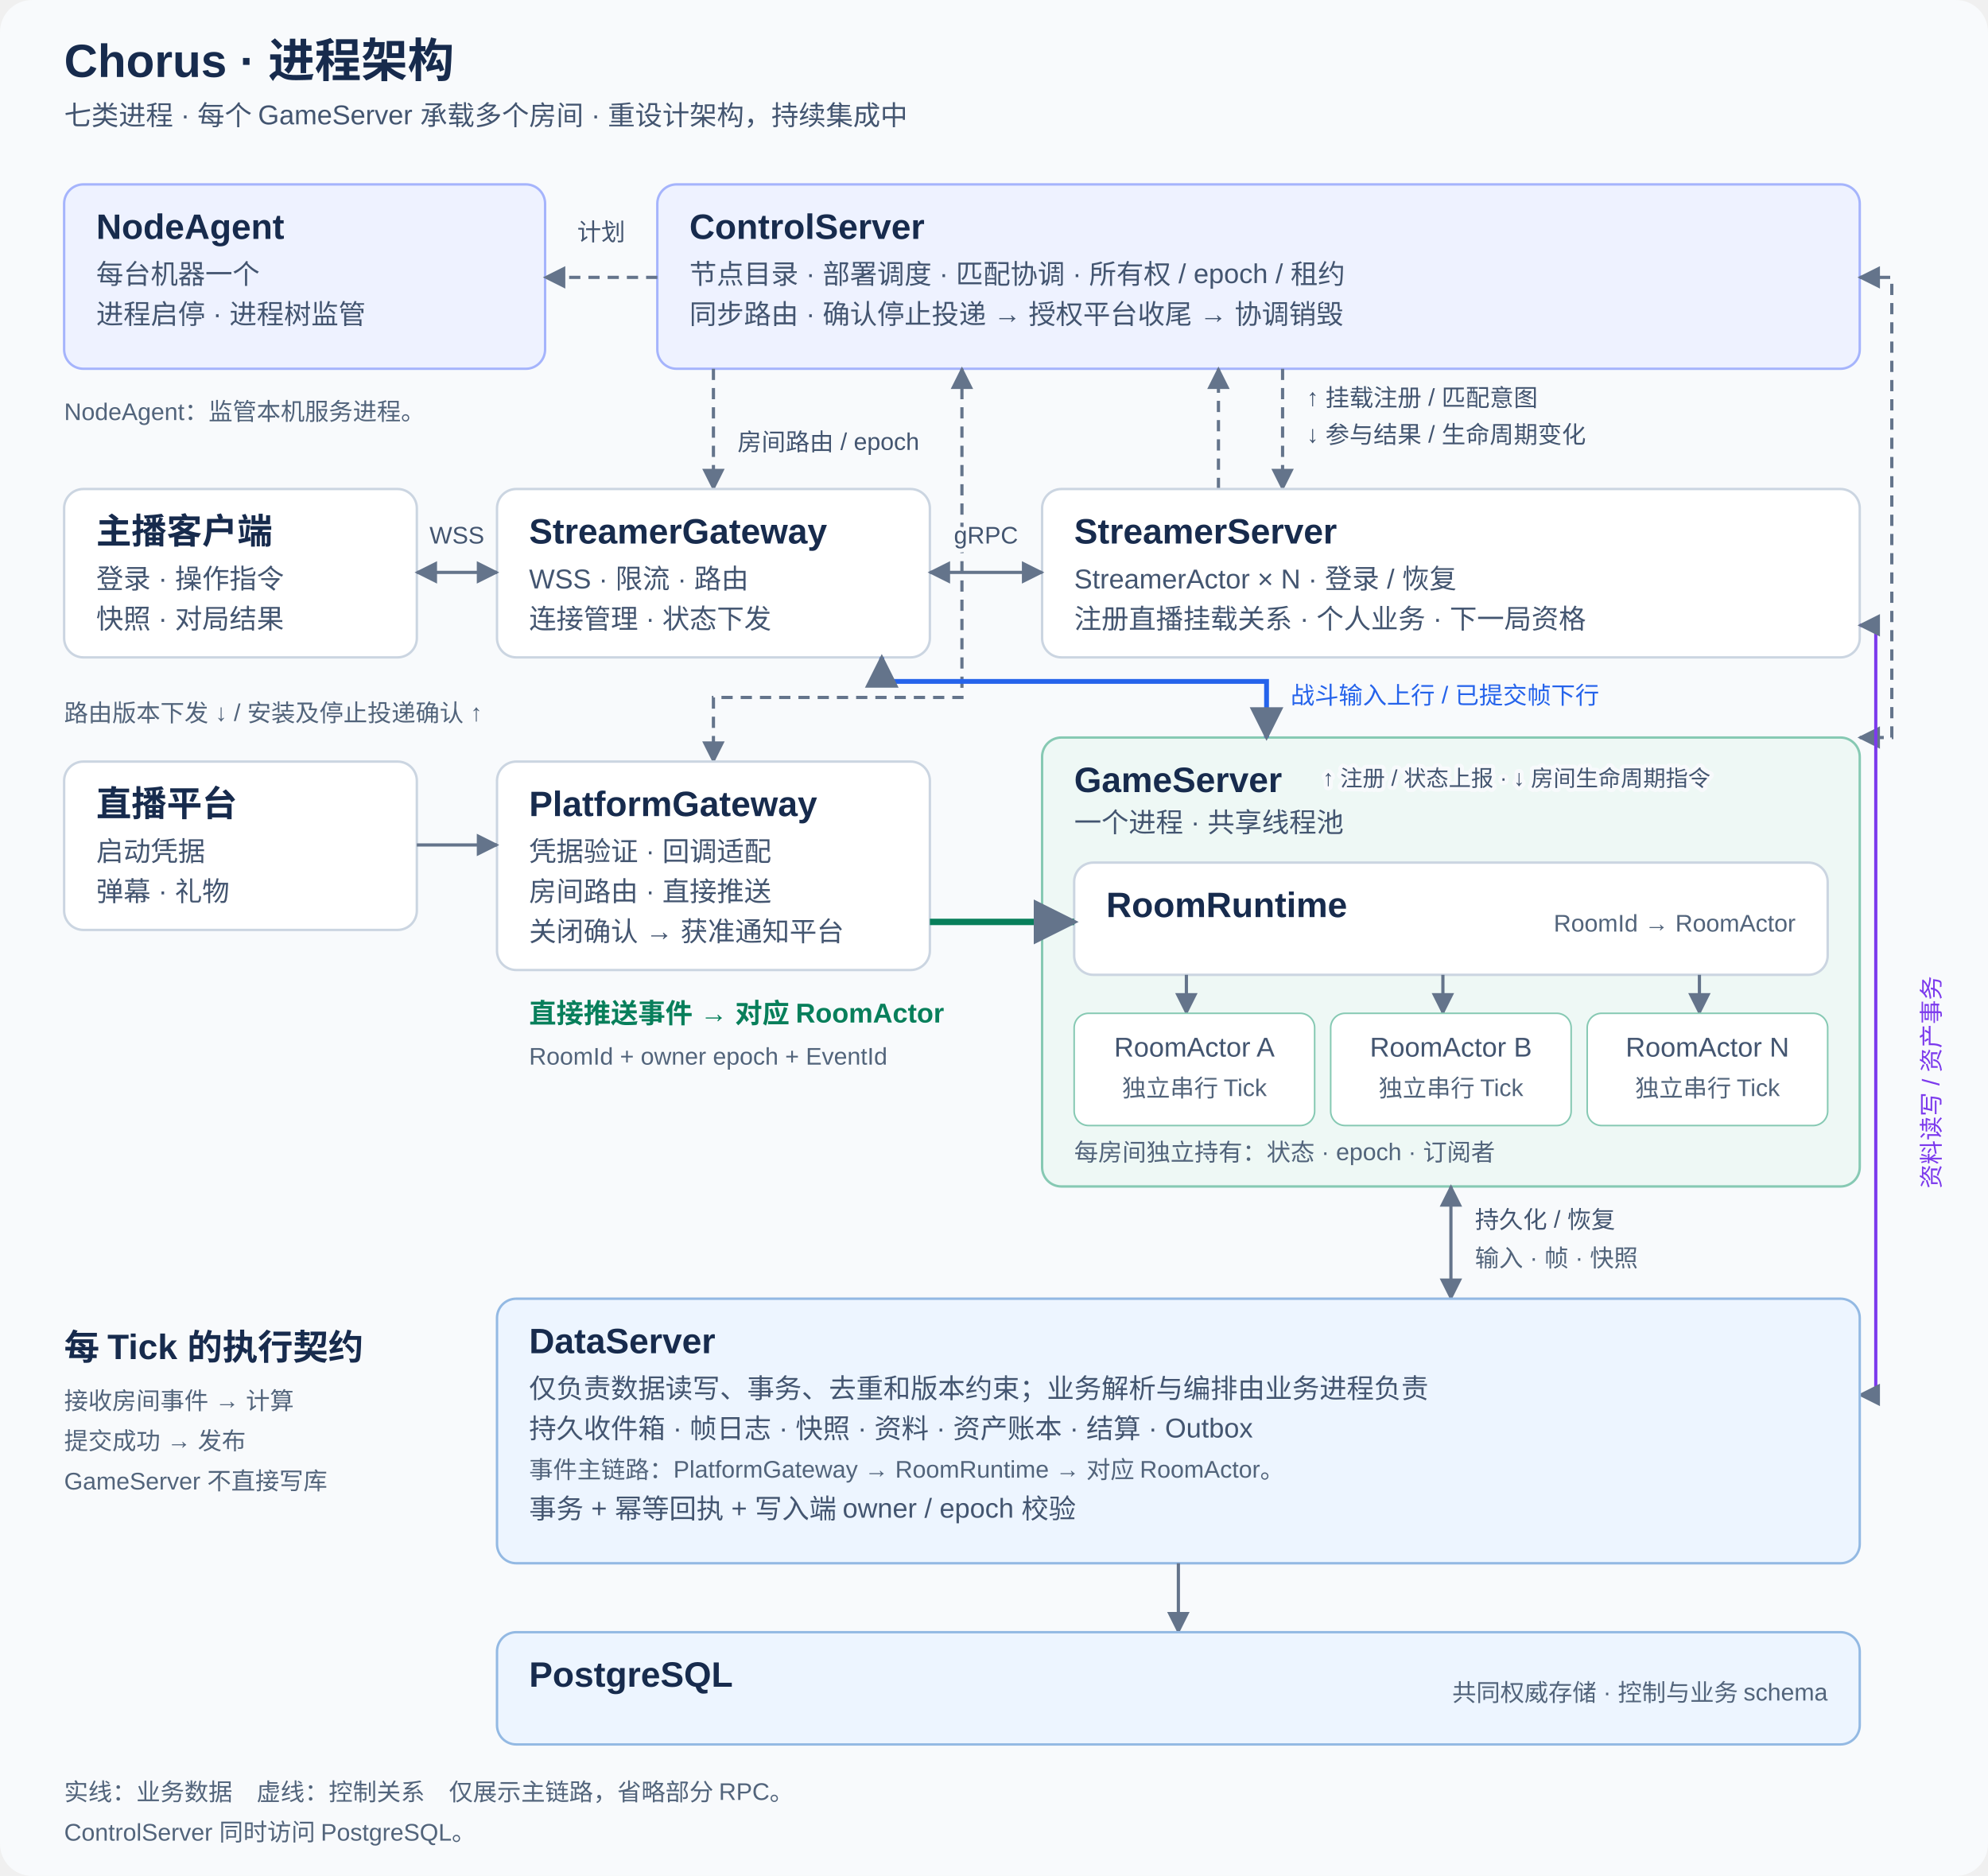
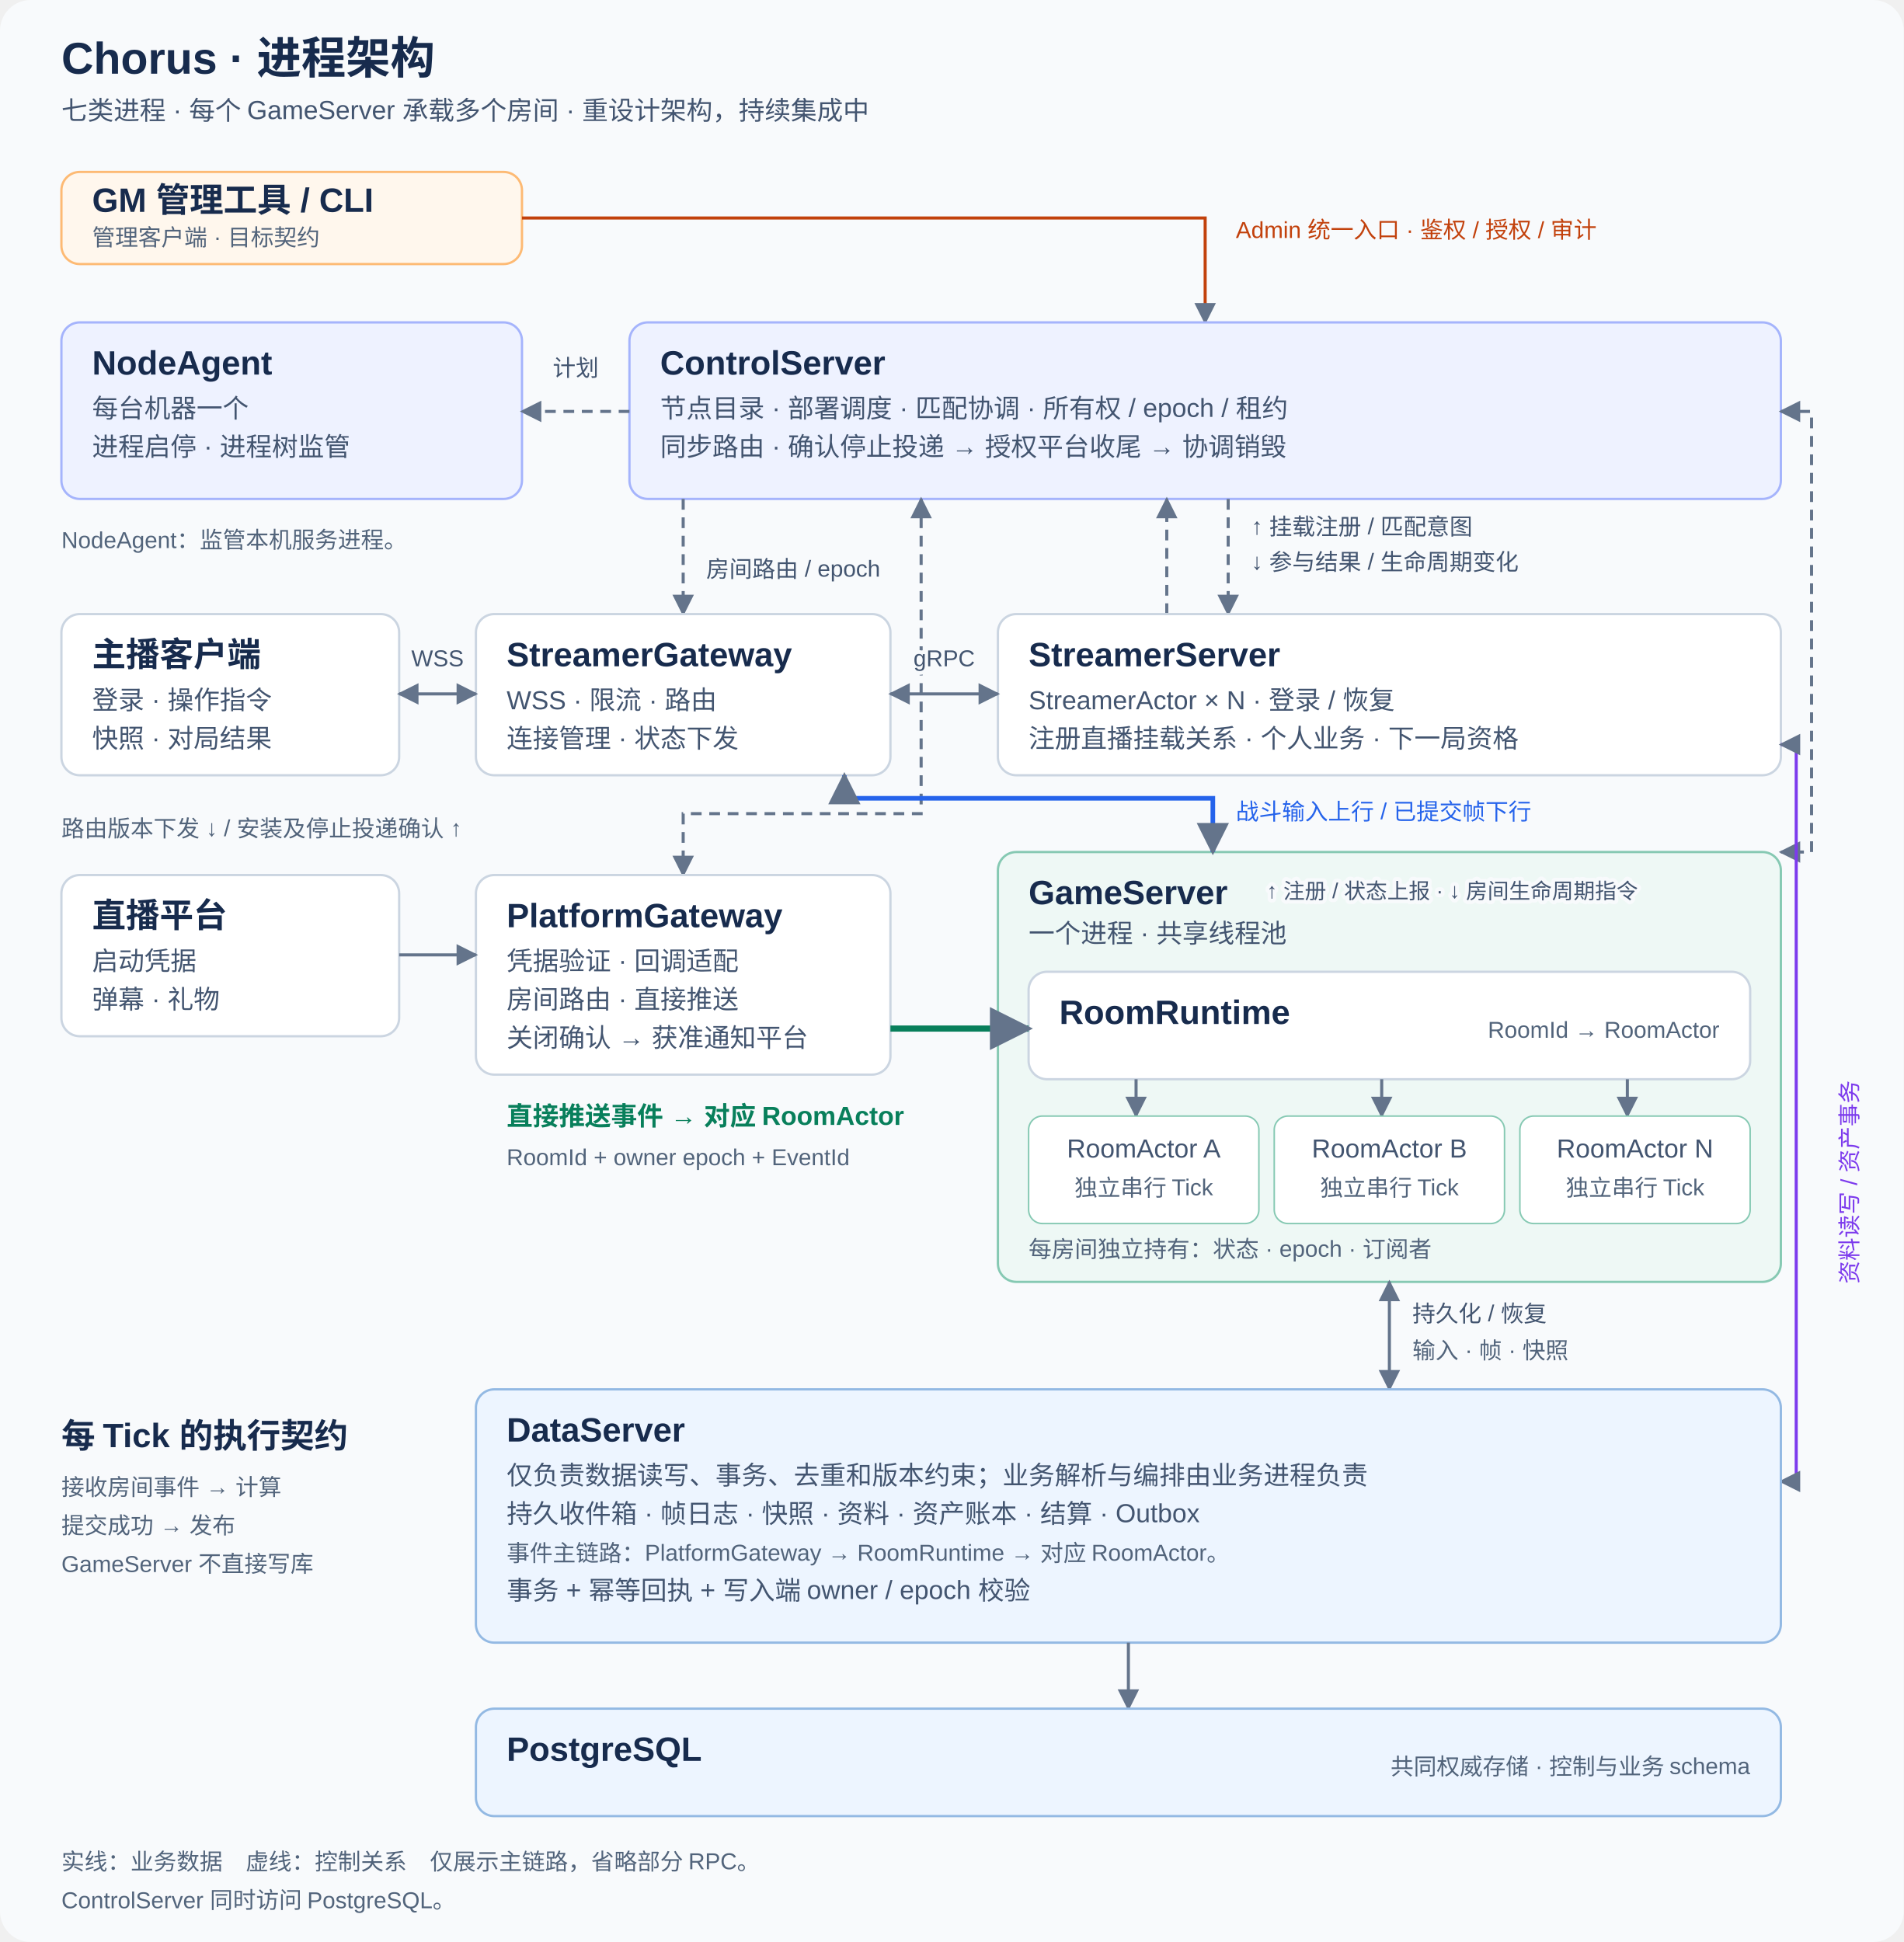
- <svg xmlns="http://www.w3.org/2000/svg" width="1240" height="1170" viewBox="0 0 1240 1170" role="img" aria-labelledby="title desc" xml:lang="zh-CN">
+ <svg xmlns="http://www.w3.org/2000/svg" width="1240" height="1265" viewBox="0 0 1240 1265" role="img" aria-labelledby="title desc" xml:lang="zh-CN">
  <defs>
    <marker id="arrow" viewBox="0 0 10 10" refX="9" refY="5" markerWidth="7" markerHeight="7" orient="auto-start-reverse">
      <path d="M0 0 L10 5 L0 10Z" fill="#64748b" />
    </marker>
  </defs>
  <style>text{font-family:Arial,'Noto Sans CJK SC','Microsoft YaHei',sans-serif;fill:#172b4d}.title{font-size:29px;font-weight:700}.name{font-size:22px;font-weight:700}.body{font-size:17px;fill:#435570}.small{font-size:15px;fill:#52647b}.label{font-size:15px;fill:#435570;paint-order:stroke;stroke:#f8fafc;stroke-width:5px;stroke-linejoin:round}.edge{fill:none;stroke:#64748b;stroke-width:2;marker-end:url(#arrow)}.control{stroke-dasharray:7 5}.box{stroke-width:1.5}</style>
-   <rect width="1240" height="1170" rx="20" fill="#f8fafc" />
+   <rect width="1240" height="1265" rx="20" fill="#f8fafc" />
  <text x="40" y="48" class="title" text-anchor="start">Chorus · 进程架构</text>
  <text x="40" y="78" class="body" text-anchor="start">七类进程 · 每个 GameServer 承载多个房间 · 重设计架构，持续集成中</text>
-   <rect x="40" y="115" width="300" height="115" rx="12" fill="#eef2ff" stroke="#a5b4fc" class="box" />
-   <text x="60" y="149" class="name" text-anchor="start">NodeAgent</text>
-   <text x="60" y="177" class="body" text-anchor="start">每台机器一个</text>
-   <text x="60" y="202" class="body" text-anchor="start">进程启停 · 进程树监管</text>
-   <rect x="410" y="115" width="750" height="115" rx="12" fill="#eef2ff" stroke="#a5b4fc" class="box" />
-   <text x="430" y="149" class="name" text-anchor="start">ControlServer</text>
-   <text x="430" y="177" class="body" text-anchor="start">节点目录 · 部署调度 · 匹配协调 · 所有权 / epoch / 租约</text>
-   <text x="430" y="202" class="body" text-anchor="start">同步路由 · 确认停止投递 → 授权平台收尾 → 协调销毁</text>
-   <path d="M410 173 H340" class="edge control" />
-   <text x="375" y="150" class="label" text-anchor="middle">计划</text>
-   <text x="40" y="262" class="small" text-anchor="start">NodeAgent：监管本机服务进程。</text>
-   <path d="M1160 173 H1180 V460 H1160" marker-start="url(#arrow)" class="edge control" />
-   <path d="M760 305 V230" class="edge control" />
-   <path d="M800 230 V305" class="edge control" />
-   <text x="815" y="253" class="label">↑ 挂载注册 / 匹配意图</text>
-   <text x="815" y="276" class="label">↓ 参与结果 / 生命周期变化</text>
-   <path d="M445 230 V305" class="edge control" />
-   <text x="460" y="281" class="label">房间路由 / epoch</text>
-   <path d="M600 230 V435 H445 V475" marker-start="url(#arrow)" class="edge control" />
-   <text x="40" y="450" class="small">路由版本下发 ↓ / 安装及停止投递确认 ↑</text>
-   <rect x="40" y="305" width="220" height="105" rx="12" fill="#ffffff" stroke="#cbd5e1" class="box" />
-   <text x="60" y="339" class="name" text-anchor="start">主播客户端</text>
-   <text x="60" y="367" class="body" text-anchor="start">登录 · 操作指令</text>
-   <text x="60" y="392" class="body" text-anchor="start">快照 · 对局结果</text>
-   <rect x="310" y="305" width="270" height="105" rx="12" fill="#ffffff" stroke="#cbd5e1" class="box" />
-   <text x="330" y="339" class="name" text-anchor="start">StreamerGateway</text>
-   <text x="330" y="367" class="body" text-anchor="start">WSS · 限流 · 路由</text>
-   <text x="330" y="392" class="body" text-anchor="start">连接管理 · 状态下发</text>
-   <rect x="650" y="305" width="510" height="105" rx="12" fill="#ffffff" stroke="#cbd5e1" class="box" />
-   <text x="670" y="339" class="name" text-anchor="start">StreamerServer</text>
-   <text x="670" y="367" class="body" text-anchor="start">StreamerActor × N · 登录 / 恢复</text>
-   <text x="670" y="392" class="body" text-anchor="start">注册直播挂载关系 · 个人业务 · 下一局资格</text>
-   <path d="M260 357 H310" marker-start="url(#arrow)" class="edge" />
-   <path d="M580 357 H650" marker-start="url(#arrow)" class="edge" />
-   <text x="285" y="339" class="label" text-anchor="middle">WSS</text>
-   <text x="615" y="339" class="label" text-anchor="middle">gRPC</text>
-   <rect x="40" y="475" width="220" height="105" rx="12" fill="#ffffff" stroke="#cbd5e1" class="box" />
-   <text x="60" y="509" class="name" text-anchor="start">直播平台</text>
-   <text x="60" y="537" class="body" text-anchor="start">启动凭据</text>
-   <text x="60" y="562" class="body" text-anchor="start">弹幕 · 礼物</text>
-   <rect x="310" y="475" width="270" height="130" rx="12" fill="#ffffff" stroke="#cbd5e1" class="box" />
-   <text x="330" y="509" class="name" text-anchor="start">PlatformGateway</text>
-   <text x="330" y="537" class="body" text-anchor="start">凭据验证 · 回调适配</text>
-   <text x="330" y="562" class="body" text-anchor="start">房间路由 · 直接推送</text>
-   <text x="330" y="587" class="body" text-anchor="start">关闭确认 → 获准通知平台</text>
-   <path d="M260 527 H310" class="edge" />
-   <rect x="650" y="460" width="510" height="280" rx="12" fill="#eef8f5" stroke="#86c9b3" class="box" />
-   <text x="670" y="494" class="name" text-anchor="start">GameServer</text>
-   <text x="825" y="490" class="label" style="font-size:14px">↑ 注册 / 状态上报 · ↓ 房间生命周期指令</text>
-   <text x="670" y="519" class="body" text-anchor="start">一个进程 · 共享线程池</text>
-   <rect x="670" y="538" width="470" height="70" rx="12" fill="#ffffff" stroke="#cbd5e1" class="box" />
-   <text x="690" y="572" class="name" text-anchor="start">RoomRuntime</text>
-   <text x="1120" y="581" class="small" text-anchor="end">RoomId → RoomActor</text>
-   <path d="M550 410 V425 H790 V460" marker-start="url(#arrow)" class="edge" style="stroke:#2563eb;stroke-width:3" />
-   <text x="805" y="439" class="label" style="fill:#2563eb">战斗输入上行 / 已提交帧下行</text>
-   <path d="M740 608 V632" class="edge" />
-   <rect x="670" y="632" width="150" height="70" rx="9" fill="#fff" stroke="#86c9b3" />
-   <text x="745" y="659" class="body" text-anchor="middle">RoomActor A</text>
-   <text x="745" y="684" class="small" text-anchor="middle">独立串行 Tick</text>
-   <path d="M900 608 V632" class="edge" />
-   <rect x="830" y="632" width="150" height="70" rx="9" fill="#fff" stroke="#86c9b3" />
-   <text x="905" y="659" class="body" text-anchor="middle">RoomActor B</text>
-   <text x="905" y="684" class="small" text-anchor="middle">独立串行 Tick</text>
-   <path d="M1060 608 V632" class="edge" />
-   <rect x="990" y="632" width="150" height="70" rx="9" fill="#fff" stroke="#86c9b3" />
-   <text x="1065" y="659" class="body" text-anchor="middle">RoomActor N</text>
-   <text x="1065" y="684" class="small" text-anchor="middle">独立串行 Tick</text>
-   <text x="670" y="724" class="small" text-anchor="start">每房间独立持有：状态 · epoch · 订阅者</text>
-   <path d="M580 575 H670" class="edge" style="stroke:#087f5b;stroke-width:4" />
-   <text x="330" y="638" class="body" style="font-weight:700;fill:#087f5b">直接推送事件 → 对应 RoomActor</text>
-   <text x="330" y="664" class="small">RoomId + owner epoch + EventId</text>
-   <path d="M1160 390 H1170 V870 H1160" marker-start="url(#arrow)" class="edge" style="stroke:#7c3aed" />
-   <text transform="translate(1210 675) rotate(-90)" text-anchor="middle" class="small" style="fill:#7c3aed">资料读写 / 资产事务</text>
-   <path d="M905 740 V810" marker-start="url(#arrow)" class="edge" />
-   <text x="920" y="766" class="label">持久化 / 恢复</text>
-   <text x="920" y="790" class="small">输入 · 帧 · 快照</text>
-   <rect x="310" y="810" width="850" height="165" rx="12" fill="#edf5ff" stroke="#93b9e3" class="box" />
-   <text x="330" y="844" class="name" text-anchor="start">DataServer</text>
-   <text x="330" y="872" class="body">仅负责数据读写、事务、去重和版本约束；业务解析与编排由业务进程负责</text>
-   <text x="330" y="897" class="body" text-anchor="start">持久收件箱 · 帧日志 · 快照 · 资料 · 资产账本 · 结算 · Outbox</text>
-   <text x="330" y="947" class="body" text-anchor="start">事务 + 幂等回执 + 写入端 owner / epoch 校验</text>
-   <text x="330" y="922" class="small">事件主链路：PlatformGateway → RoomRuntime → 对应 RoomActor。</text>
-   <path d="M735 975 V1018" class="edge" />
-   <rect x="310" y="1018" width="850" height="70" rx="12" fill="#edf5ff" stroke="#93b9e3" class="box" />
-   <text x="330" y="1052" class="name" text-anchor="start">PostgreSQL</text>
-   <text x="1140" y="1061" class="small" text-anchor="end">共同权威存储 · 控制与业务 schema</text>
-   <text x="40" y="848" class="name" text-anchor="start">每 Tick 的执行契约</text>
-   <text x="40" y="879" class="small" text-anchor="start">接收房间事件 → 计算</text>
-   <text x="40" y="904" class="small" text-anchor="start">提交成功 → 发布</text>
-   <text x="40" y="929" class="small" text-anchor="start">GameServer 不直接写库</text>
-   <text x="40" y="1123" class="small" text-anchor="start">实线：业务数据　虚线：控制关系　仅展示主链路，省略部分 RPC。</text>
-   <text x="40" y="1148" class="small" text-anchor="start">ControlServer 同时访问 PostgreSQL。</text>
+   <rect x="40" y="112" width="300" height="60" rx="12" fill="#fff7ed" stroke="#fdba74" class="box" />
+   <text x="60" y="138" class="name">GM 管理工具 / CLI</text>
+   <text x="60" y="160" class="small">管理客户端 · 目标契约</text>
+   <path d="M340 142 H785 V210" class="edge" style="stroke:#c2410c" />
+   <text x="805" y="155" class="label" style="fill:#c2410c">Admin 统一入口 · 鉴权 / 授权 / 审计</text>
+   <g transform="translate(0 95)">
+     <rect x="40" y="115" width="300" height="115" rx="12" fill="#eef2ff" stroke="#a5b4fc" class="box" />
+     <text x="60" y="149" class="name" text-anchor="start">NodeAgent</text>
+     <text x="60" y="177" class="body" text-anchor="start">每台机器一个</text>
+     <text x="60" y="202" class="body" text-anchor="start">进程启停 · 进程树监管</text>
+     <rect x="410" y="115" width="750" height="115" rx="12" fill="#eef2ff" stroke="#a5b4fc" class="box" />
+     <text x="430" y="149" class="name" text-anchor="start">ControlServer</text>
+     <text x="430" y="177" class="body" text-anchor="start">节点目录 · 部署调度 · 匹配协调 · 所有权 / epoch / 租约</text>
+     <text x="430" y="202" class="body" text-anchor="start">同步路由 · 确认停止投递 → 授权平台收尾 → 协调销毁</text>
+     <path d="M410 173 H340" class="edge control" />
+     <text x="375" y="150" class="label" text-anchor="middle">计划</text>
+     <text x="40" y="262" class="small" text-anchor="start">NodeAgent：监管本机服务进程。</text>
+     <path d="M1160 173 H1180 V460 H1160" marker-start="url(#arrow)" class="edge control" />
+     <path d="M760 305 V230" class="edge control" />
+     <path d="M800 230 V305" class="edge control" />
+     <text x="815" y="253" class="label">↑ 挂载注册 / 匹配意图</text>
+     <text x="815" y="276" class="label">↓ 参与结果 / 生命周期变化</text>
+     <path d="M445 230 V305" class="edge control" />
+     <text x="460" y="281" class="label">房间路由 / epoch</text>
+     <path d="M600 230 V435 H445 V475" marker-start="url(#arrow)" class="edge control" />
+     <text x="40" y="450" class="small">路由版本下发 ↓ / 安装及停止投递确认 ↑</text>
+     <rect x="40" y="305" width="220" height="105" rx="12" fill="#ffffff" stroke="#cbd5e1" class="box" />
+     <text x="60" y="339" class="name" text-anchor="start">主播客户端</text>
+     <text x="60" y="367" class="body" text-anchor="start">登录 · 操作指令</text>
+     <text x="60" y="392" class="body" text-anchor="start">快照 · 对局结果</text>
+     <rect x="310" y="305" width="270" height="105" rx="12" fill="#ffffff" stroke="#cbd5e1" class="box" />
+     <text x="330" y="339" class="name" text-anchor="start">StreamerGateway</text>
+     <text x="330" y="367" class="body" text-anchor="start">WSS · 限流 · 路由</text>
+     <text x="330" y="392" class="body" text-anchor="start">连接管理 · 状态下发</text>
+     <rect x="650" y="305" width="510" height="105" rx="12" fill="#ffffff" stroke="#cbd5e1" class="box" />
+     <text x="670" y="339" class="name" text-anchor="start">StreamerServer</text>
+     <text x="670" y="367" class="body" text-anchor="start">StreamerActor × N · 登录 / 恢复</text>
+     <text x="670" y="392" class="body" text-anchor="start">注册直播挂载关系 · 个人业务 · 下一局资格</text>
+     <path d="M260 357 H310" marker-start="url(#arrow)" class="edge" />
+     <path d="M580 357 H650" marker-start="url(#arrow)" class="edge" />
+     <text x="285" y="339" class="label" text-anchor="middle">WSS</text>
+     <text x="615" y="339" class="label" text-anchor="middle">gRPC</text>
+     <rect x="40" y="475" width="220" height="105" rx="12" fill="#ffffff" stroke="#cbd5e1" class="box" />
+     <text x="60" y="509" class="name" text-anchor="start">直播平台</text>
+     <text x="60" y="537" class="body" text-anchor="start">启动凭据</text>
+     <text x="60" y="562" class="body" text-anchor="start">弹幕 · 礼物</text>
+     <rect x="310" y="475" width="270" height="130" rx="12" fill="#ffffff" stroke="#cbd5e1" class="box" />
+     <text x="330" y="509" class="name" text-anchor="start">PlatformGateway</text>
+     <text x="330" y="537" class="body" text-anchor="start">凭据验证 · 回调适配</text>
+     <text x="330" y="562" class="body" text-anchor="start">房间路由 · 直接推送</text>
+     <text x="330" y="587" class="body" text-anchor="start">关闭确认 → 获准通知平台</text>
+     <path d="M260 527 H310" class="edge" />
+     <rect x="650" y="460" width="510" height="280" rx="12" fill="#eef8f5" stroke="#86c9b3" class="box" />
+     <text x="670" y="494" class="name" text-anchor="start">GameServer</text>
+     <text x="825" y="490" class="label" style="font-size:14px">↑ 注册 / 状态上报 · ↓ 房间生命周期指令</text>
+     <text x="670" y="519" class="body" text-anchor="start">一个进程 · 共享线程池</text>
+     <rect x="670" y="538" width="470" height="70" rx="12" fill="#ffffff" stroke="#cbd5e1" class="box" />
+     <text x="690" y="572" class="name" text-anchor="start">RoomRuntime</text>
+     <text x="1120" y="581" class="small" text-anchor="end">RoomId → RoomActor</text>
+     <path d="M550 410 V425 H790 V460" marker-start="url(#arrow)" class="edge" style="stroke:#2563eb;stroke-width:3" />
+     <text x="805" y="439" class="label" style="fill:#2563eb">战斗输入上行 / 已提交帧下行</text>
+     <path d="M740 608 V632" class="edge" />
+     <rect x="670" y="632" width="150" height="70" rx="9" fill="#fff" stroke="#86c9b3" />
+     <text x="745" y="659" class="body" text-anchor="middle">RoomActor A</text>
+     <text x="745" y="684" class="small" text-anchor="middle">独立串行 Tick</text>
+     <path d="M900 608 V632" class="edge" />
+     <rect x="830" y="632" width="150" height="70" rx="9" fill="#fff" stroke="#86c9b3" />
+     <text x="905" y="659" class="body" text-anchor="middle">RoomActor B</text>
+     <text x="905" y="684" class="small" text-anchor="middle">独立串行 Tick</text>
+     <path d="M1060 608 V632" class="edge" />
+     <rect x="990" y="632" width="150" height="70" rx="9" fill="#fff" stroke="#86c9b3" />
+     <text x="1065" y="659" class="body" text-anchor="middle">RoomActor N</text>
+     <text x="1065" y="684" class="small" text-anchor="middle">独立串行 Tick</text>
+     <text x="670" y="724" class="small" text-anchor="start">每房间独立持有：状态 · epoch · 订阅者</text>
+     <path d="M580 575 H670" class="edge" style="stroke:#087f5b;stroke-width:4" />
+     <text x="330" y="638" class="body" style="font-weight:700;fill:#087f5b">直接推送事件 → 对应 RoomActor</text>
+     <text x="330" y="664" class="small">RoomId + owner epoch + EventId</text>
+     <path d="M1160 390 H1170 V870 H1160" marker-start="url(#arrow)" class="edge" style="stroke:#7c3aed" />
+     <text transform="translate(1210 675) rotate(-90)" text-anchor="middle" class="small" style="fill:#7c3aed">资料读写 / 资产事务</text>
+     <path d="M905 740 V810" marker-start="url(#arrow)" class="edge" />
+     <text x="920" y="766" class="label">持久化 / 恢复</text>
+     <text x="920" y="790" class="small">输入 · 帧 · 快照</text>
+     <rect x="310" y="810" width="850" height="165" rx="12" fill="#edf5ff" stroke="#93b9e3" class="box" />
+     <text x="330" y="844" class="name" text-anchor="start">DataServer</text>
+     <text x="330" y="872" class="body">仅负责数据读写、事务、去重和版本约束；业务解析与编排由业务进程负责</text>
+     <text x="330" y="897" class="body" text-anchor="start">持久收件箱 · 帧日志 · 快照 · 资料 · 资产账本 · 结算 · Outbox</text>
+     <text x="330" y="947" class="body" text-anchor="start">事务 + 幂等回执 + 写入端 owner / epoch 校验</text>
+     <text x="330" y="922" class="small">事件主链路：PlatformGateway → RoomRuntime → 对应 RoomActor。</text>
+     <path d="M735 975 V1018" class="edge" />
+     <rect x="310" y="1018" width="850" height="70" rx="12" fill="#edf5ff" stroke="#93b9e3" class="box" />
+     <text x="330" y="1052" class="name" text-anchor="start">PostgreSQL</text>
+     <text x="1140" y="1061" class="small" text-anchor="end">共同权威存储 · 控制与业务 schema</text>
+     <text x="40" y="848" class="name" text-anchor="start">每 Tick 的执行契约</text>
+     <text x="40" y="879" class="small" text-anchor="start">接收房间事件 → 计算</text>
+     <text x="40" y="904" class="small" text-anchor="start">提交成功 → 发布</text>
+     <text x="40" y="929" class="small" text-anchor="start">GameServer 不直接写库</text>
+     <text x="40" y="1123" class="small" text-anchor="start">实线：业务数据　虚线：控制关系　仅展示主链路，省略部分 RPC。</text>
+     <text x="40" y="1148" class="small" text-anchor="start">ControlServer 同时访问 PostgreSQL。</text>
+   </g>
</svg>
